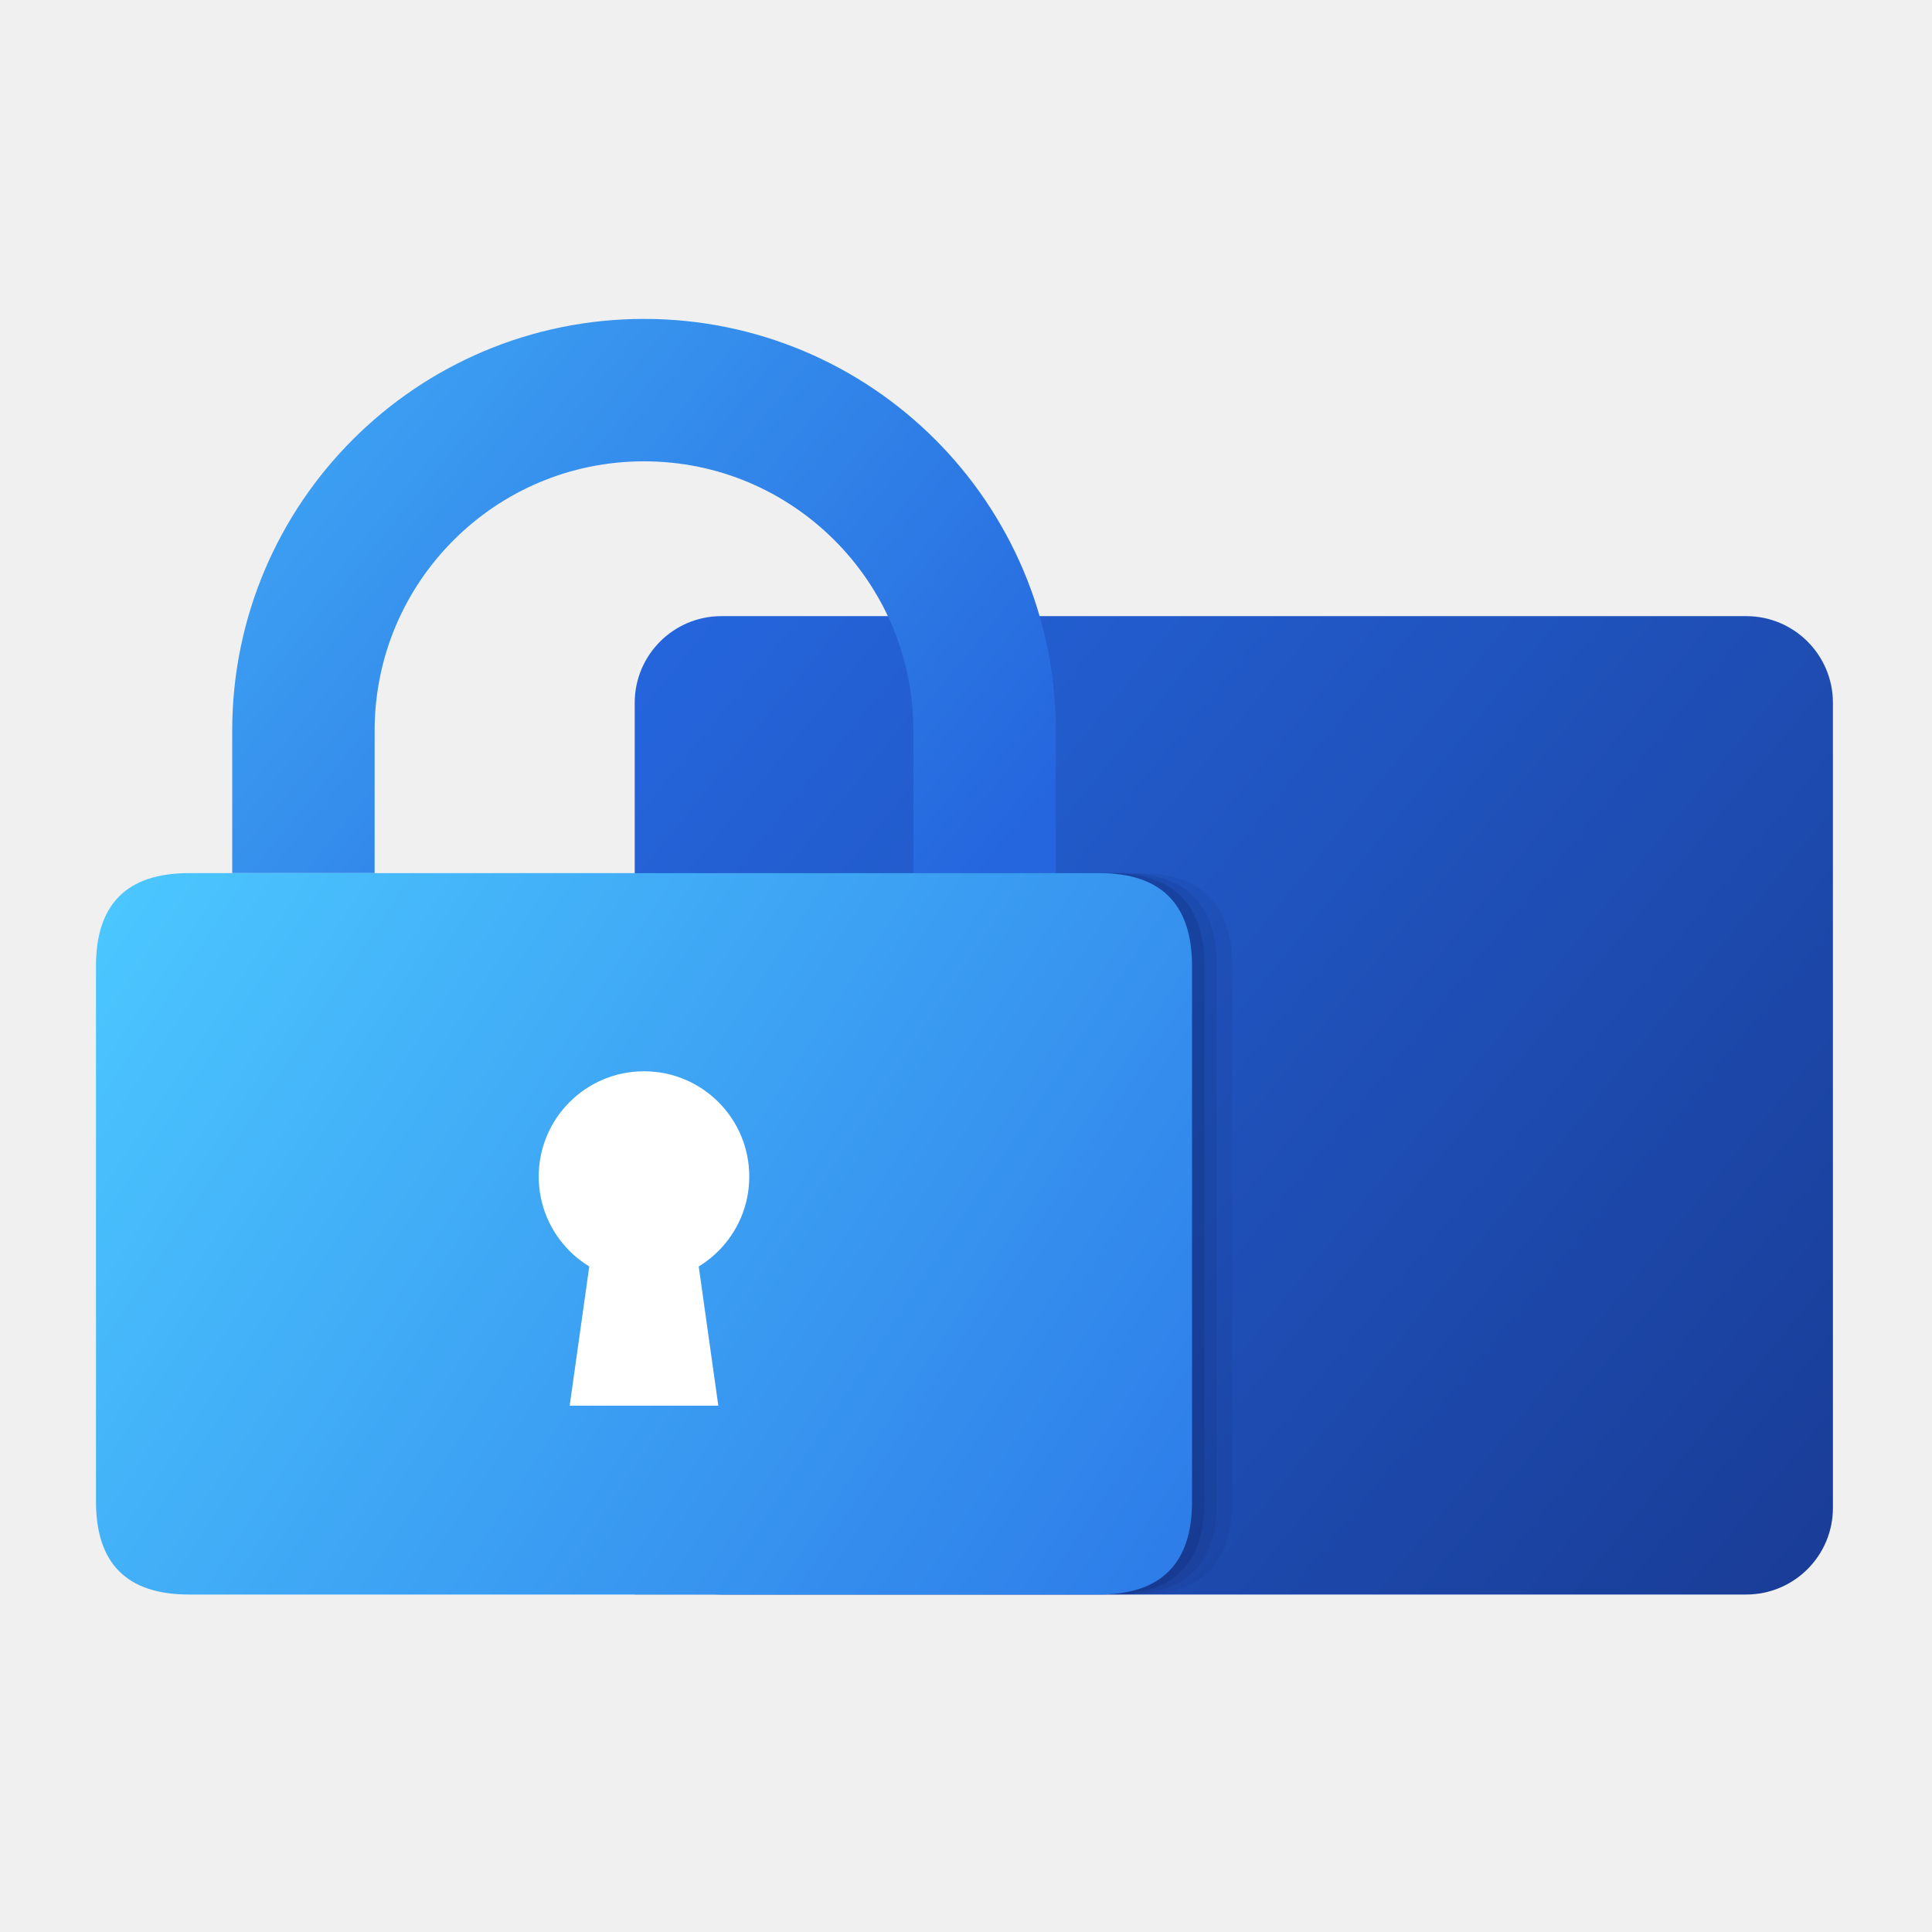
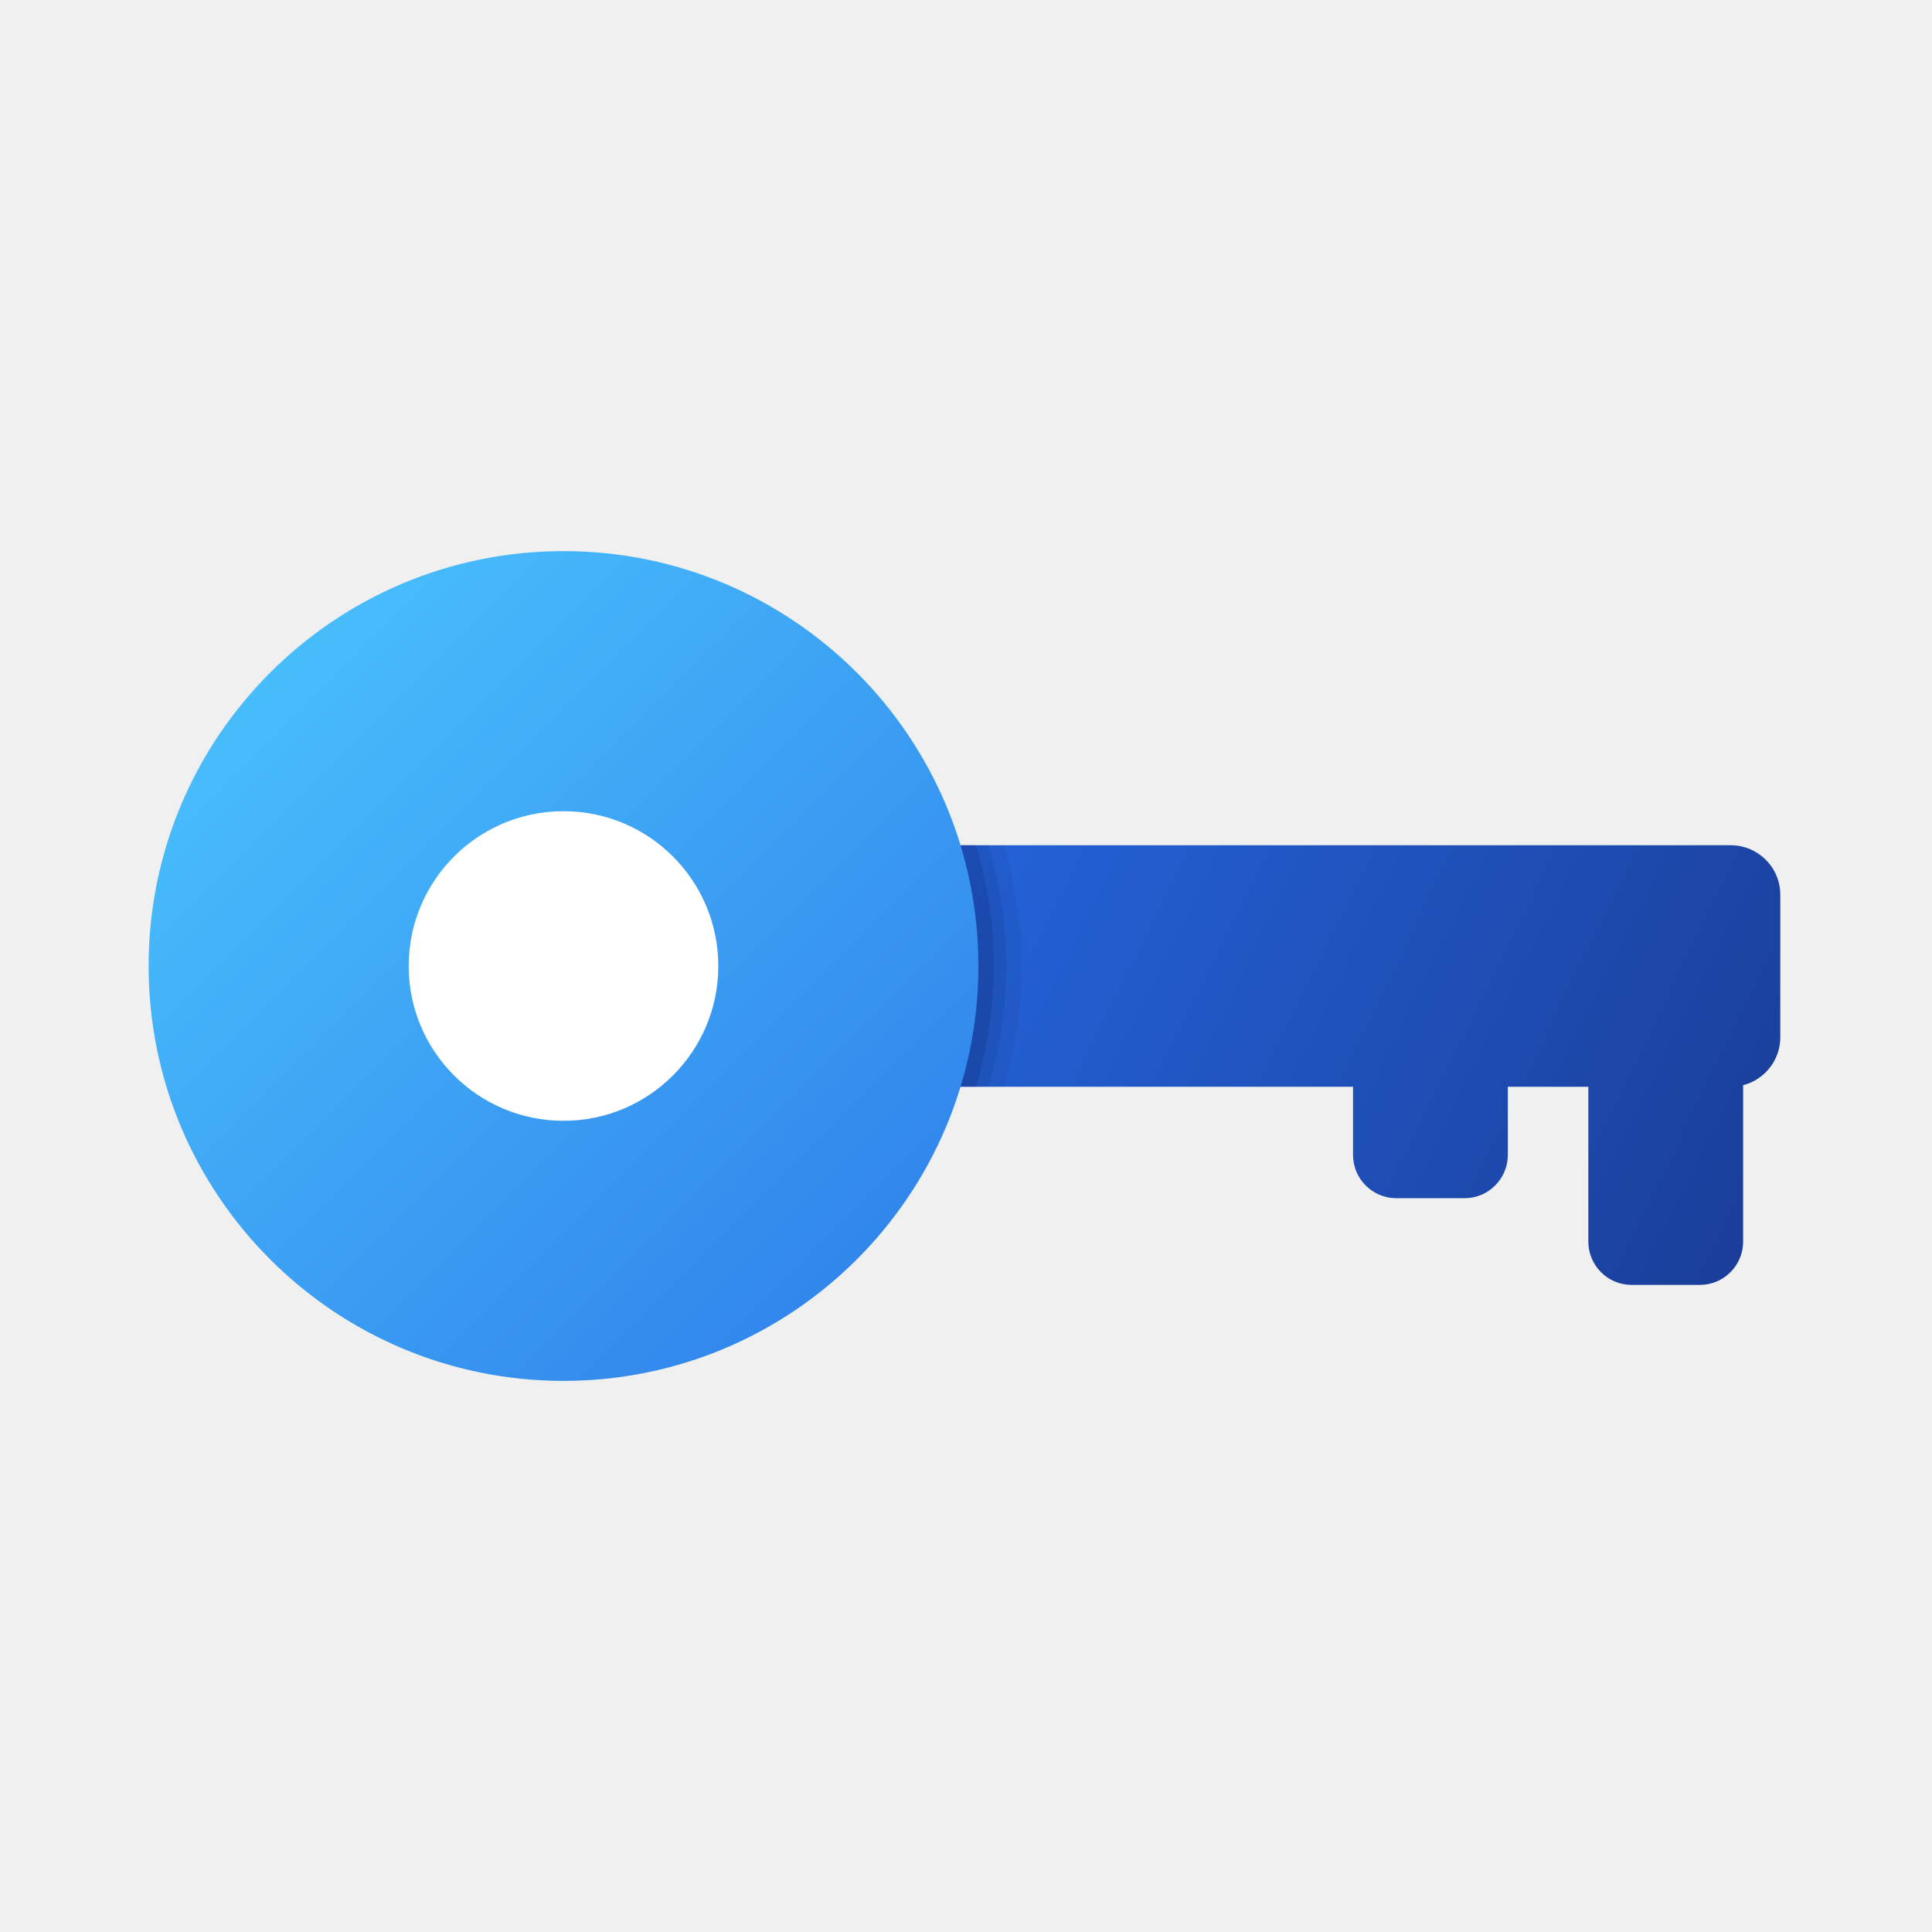
<svg xmlns="http://www.w3.org/2000/svg" width="256" height="256" viewBox="0 -84 624 624">
  <defs>
-     <linearGradient id="b" x1="205" y1="115" x2="592" y2="431" gradientUnits="userSpaceOnUse">
+     <linearGradient id="b" x1="287" y1="189" x2="575" y2="331" gradientUnits="userSpaceOnUse">
      <stop offset="0" stop-color="#2566DE" />
      <stop offset="1" stop-color="#193C96" />
    </linearGradient>
-     <linearGradient id="s" x1="98" y1="19" x2="318" y2="198" gradientUnits="userSpaceOnUse">
-       <stop offset="0" stop-color="#3FA6F5" />
-       <stop offset="1" stop-color="#2566DE" />
-     </linearGradient>
-     <linearGradient id="f" x1="31" y1="198" x2="385" y2="431" gradientUnits="userSpaceOnUse">
+     <linearGradient id="f" x1="48" y1="94" x2="316" y2="362" gradientUnits="userSpaceOnUse">
      <stop offset="0" stop-color="#4CC8FF" />
      <stop offset="1" stop-color="#2D7BE8" />
    </linearGradient>
  </defs>
-   <rect x="205" y="115" width="387" height="316" rx="28" fill="url(#b)" />
-   <path d="M205 198H368Q398 198 398 228V401Q398 431 368 431H205Z" fill="#0A1E5C" opacity="0.08" />
-   <path d="M205 198H363Q393 198 393 228V401Q393 431 363 431H205Z" fill="#0A1E5C" opacity="0.12" />
-   <path d="M205 198H359Q389 198 389 228V401Q389 431 359 431H205Z" fill="#0A1E5C" opacity="0.18" />
-   <path d="M98 198V152A110 110 0 0 1 318 152V198" fill="none" stroke="url(#s)" stroke-width="46" />
-   <path d="M31 228Q31 198 61 198H355Q385 198 385 228V401Q385 431 355 431H61Q31 431 31 401Z" fill="url(#f)" />
-   <circle cx="208" cy="296" r="34.0" fill="#FFFFFF" />
-   <path d="M193.0 306H223.0L232.0 370.0H184.0Z" fill="#FFFFFF" />
+   <rect x="287" y="189" width="288" height="78" rx="16" fill="url(#b)" />
+   <rect x="513" y="225" width="50" height="106" rx="14" fill="url(#b)" />
+   <rect x="437" y="225" width="50" height="78" rx="14" fill="url(#b)" />
+   <path d="M287 189H324.2A134 134 0 0 1 324.2 267H287Z" fill="#0A1E5C" opacity="0.08" />
+   <path d="M287 189H319.2A134 134 0 0 1 319.2 267H287Z" fill="#0A1E5C" opacity="0.12" />
+   <path d="M287 189H315.2A134 134 0 0 1 315.2 267H287Z" fill="#0A1E5C" opacity="0.18" />
+   <circle cx="182" cy="228" r="134" fill="url(#f)" />
+   <circle cx="182" cy="228" r="50.0" fill="#FFFFFF" />
</svg>
